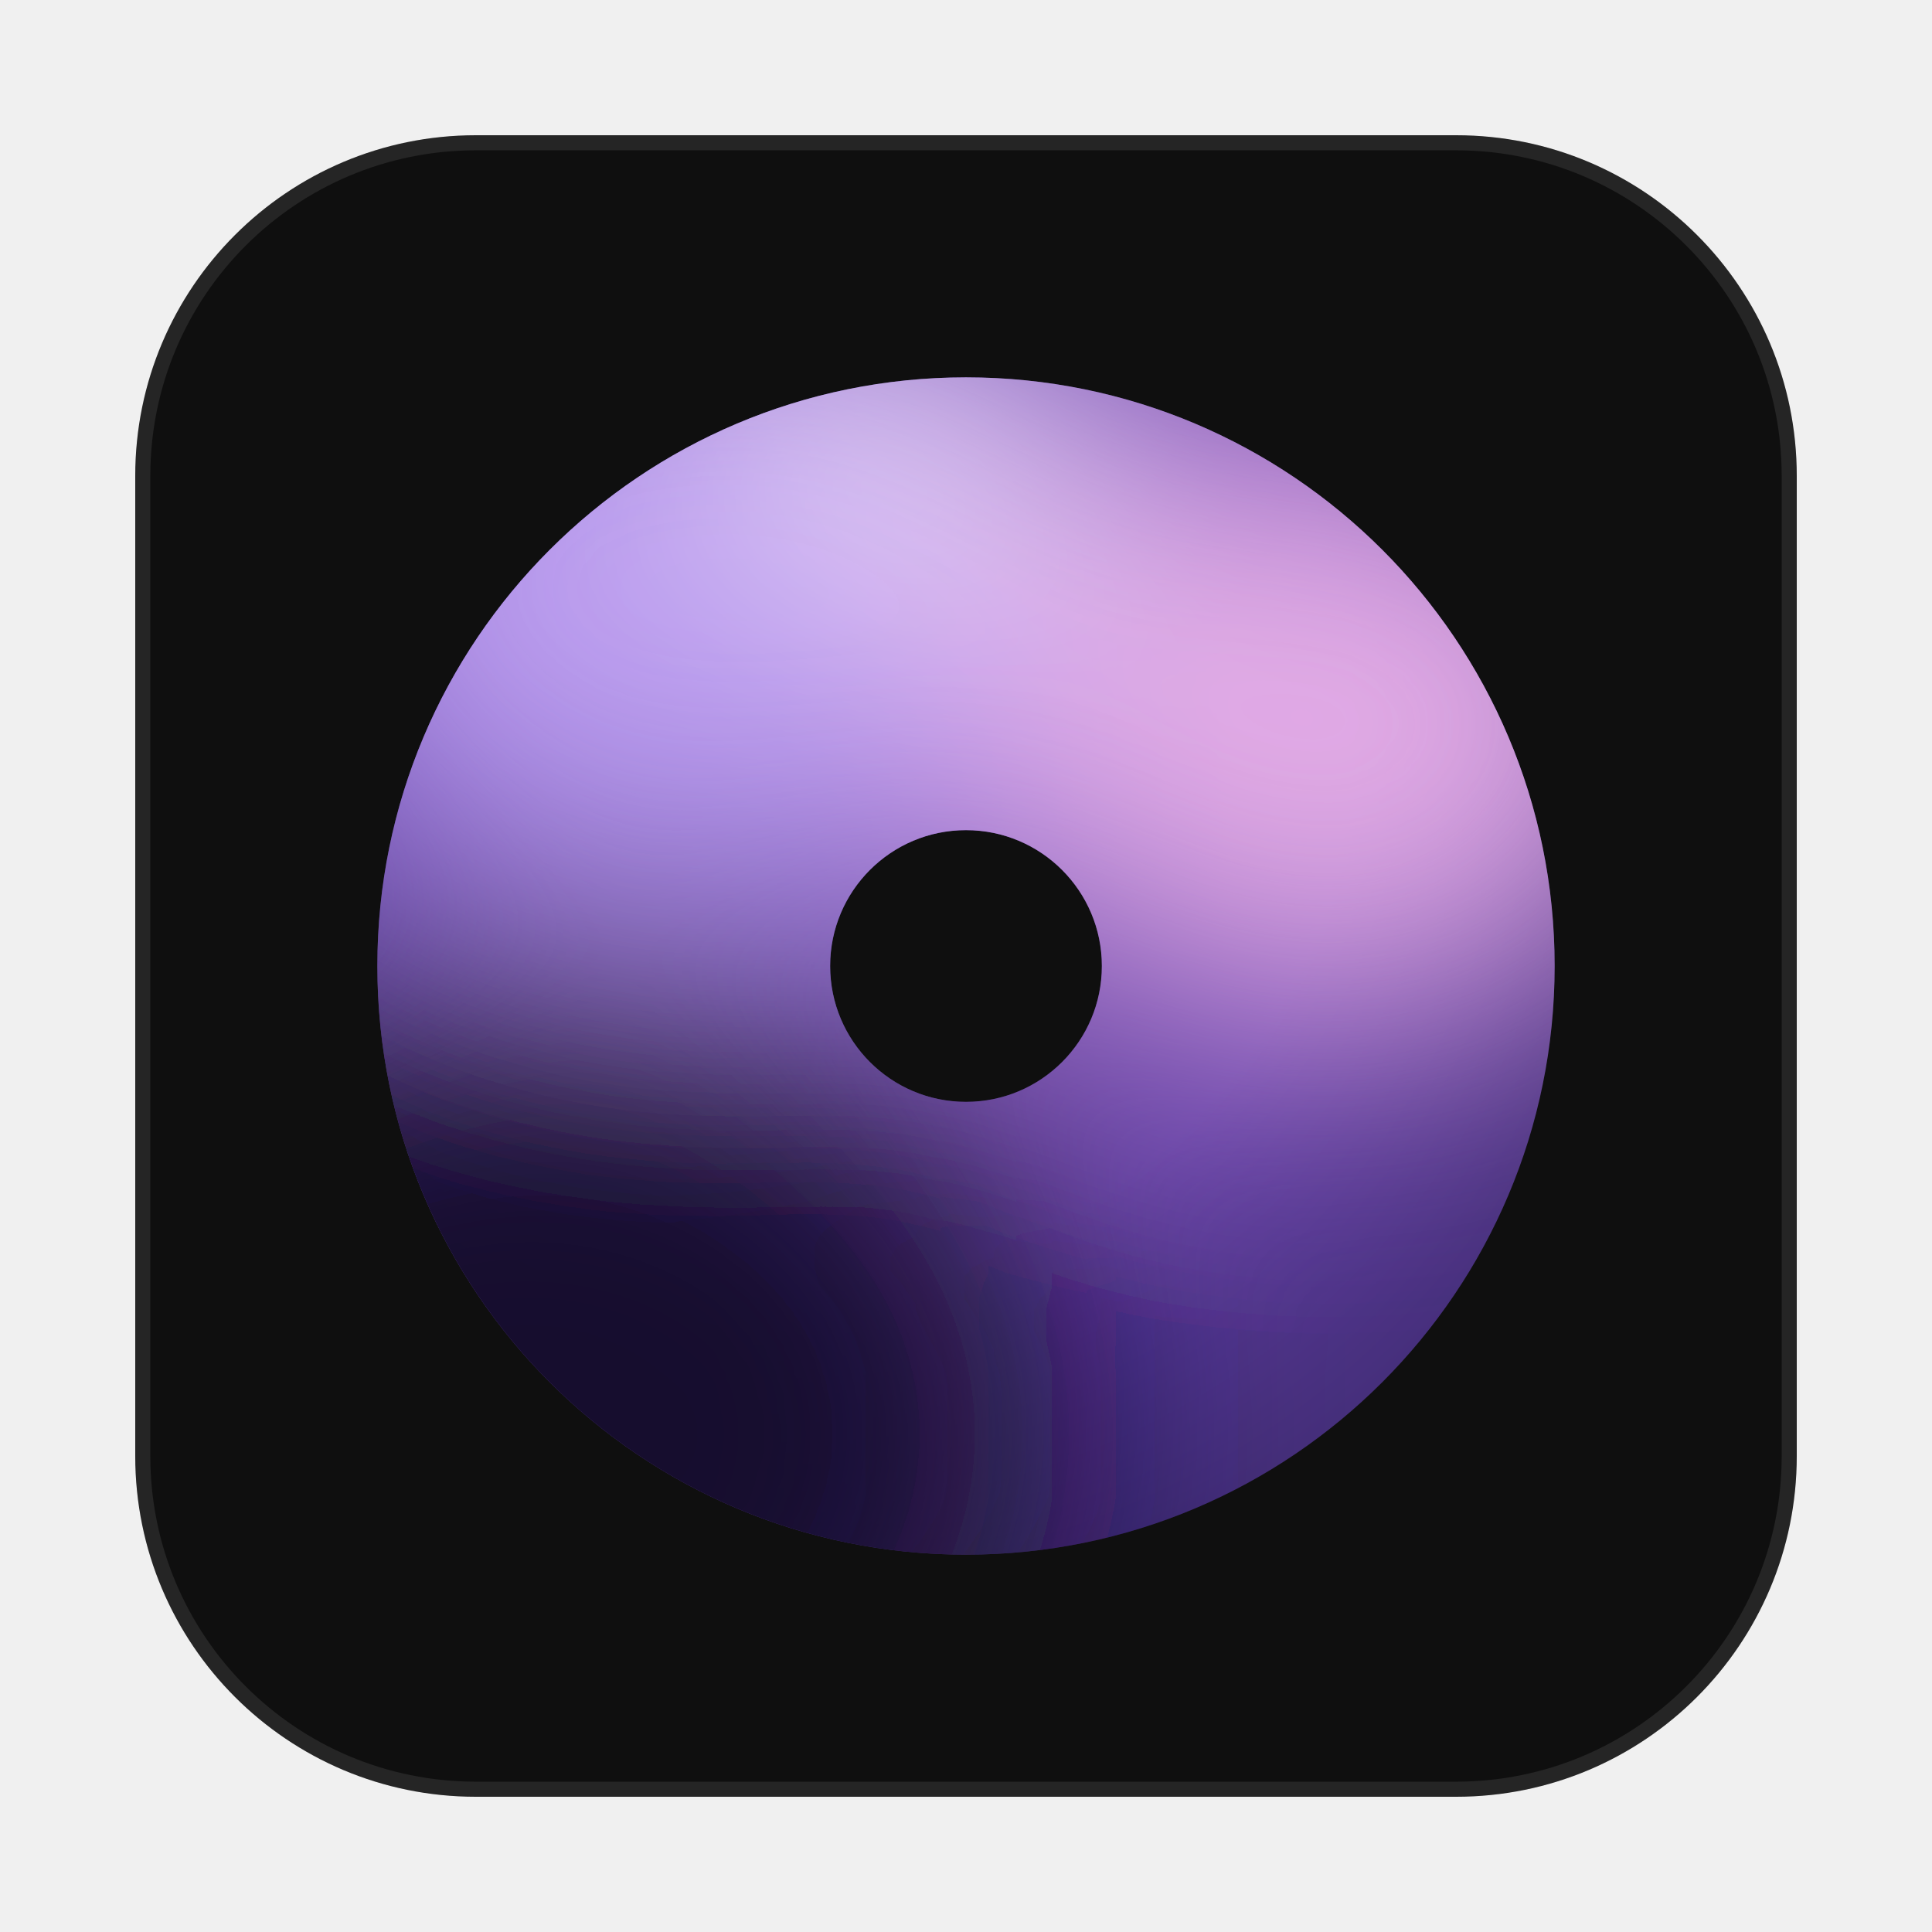
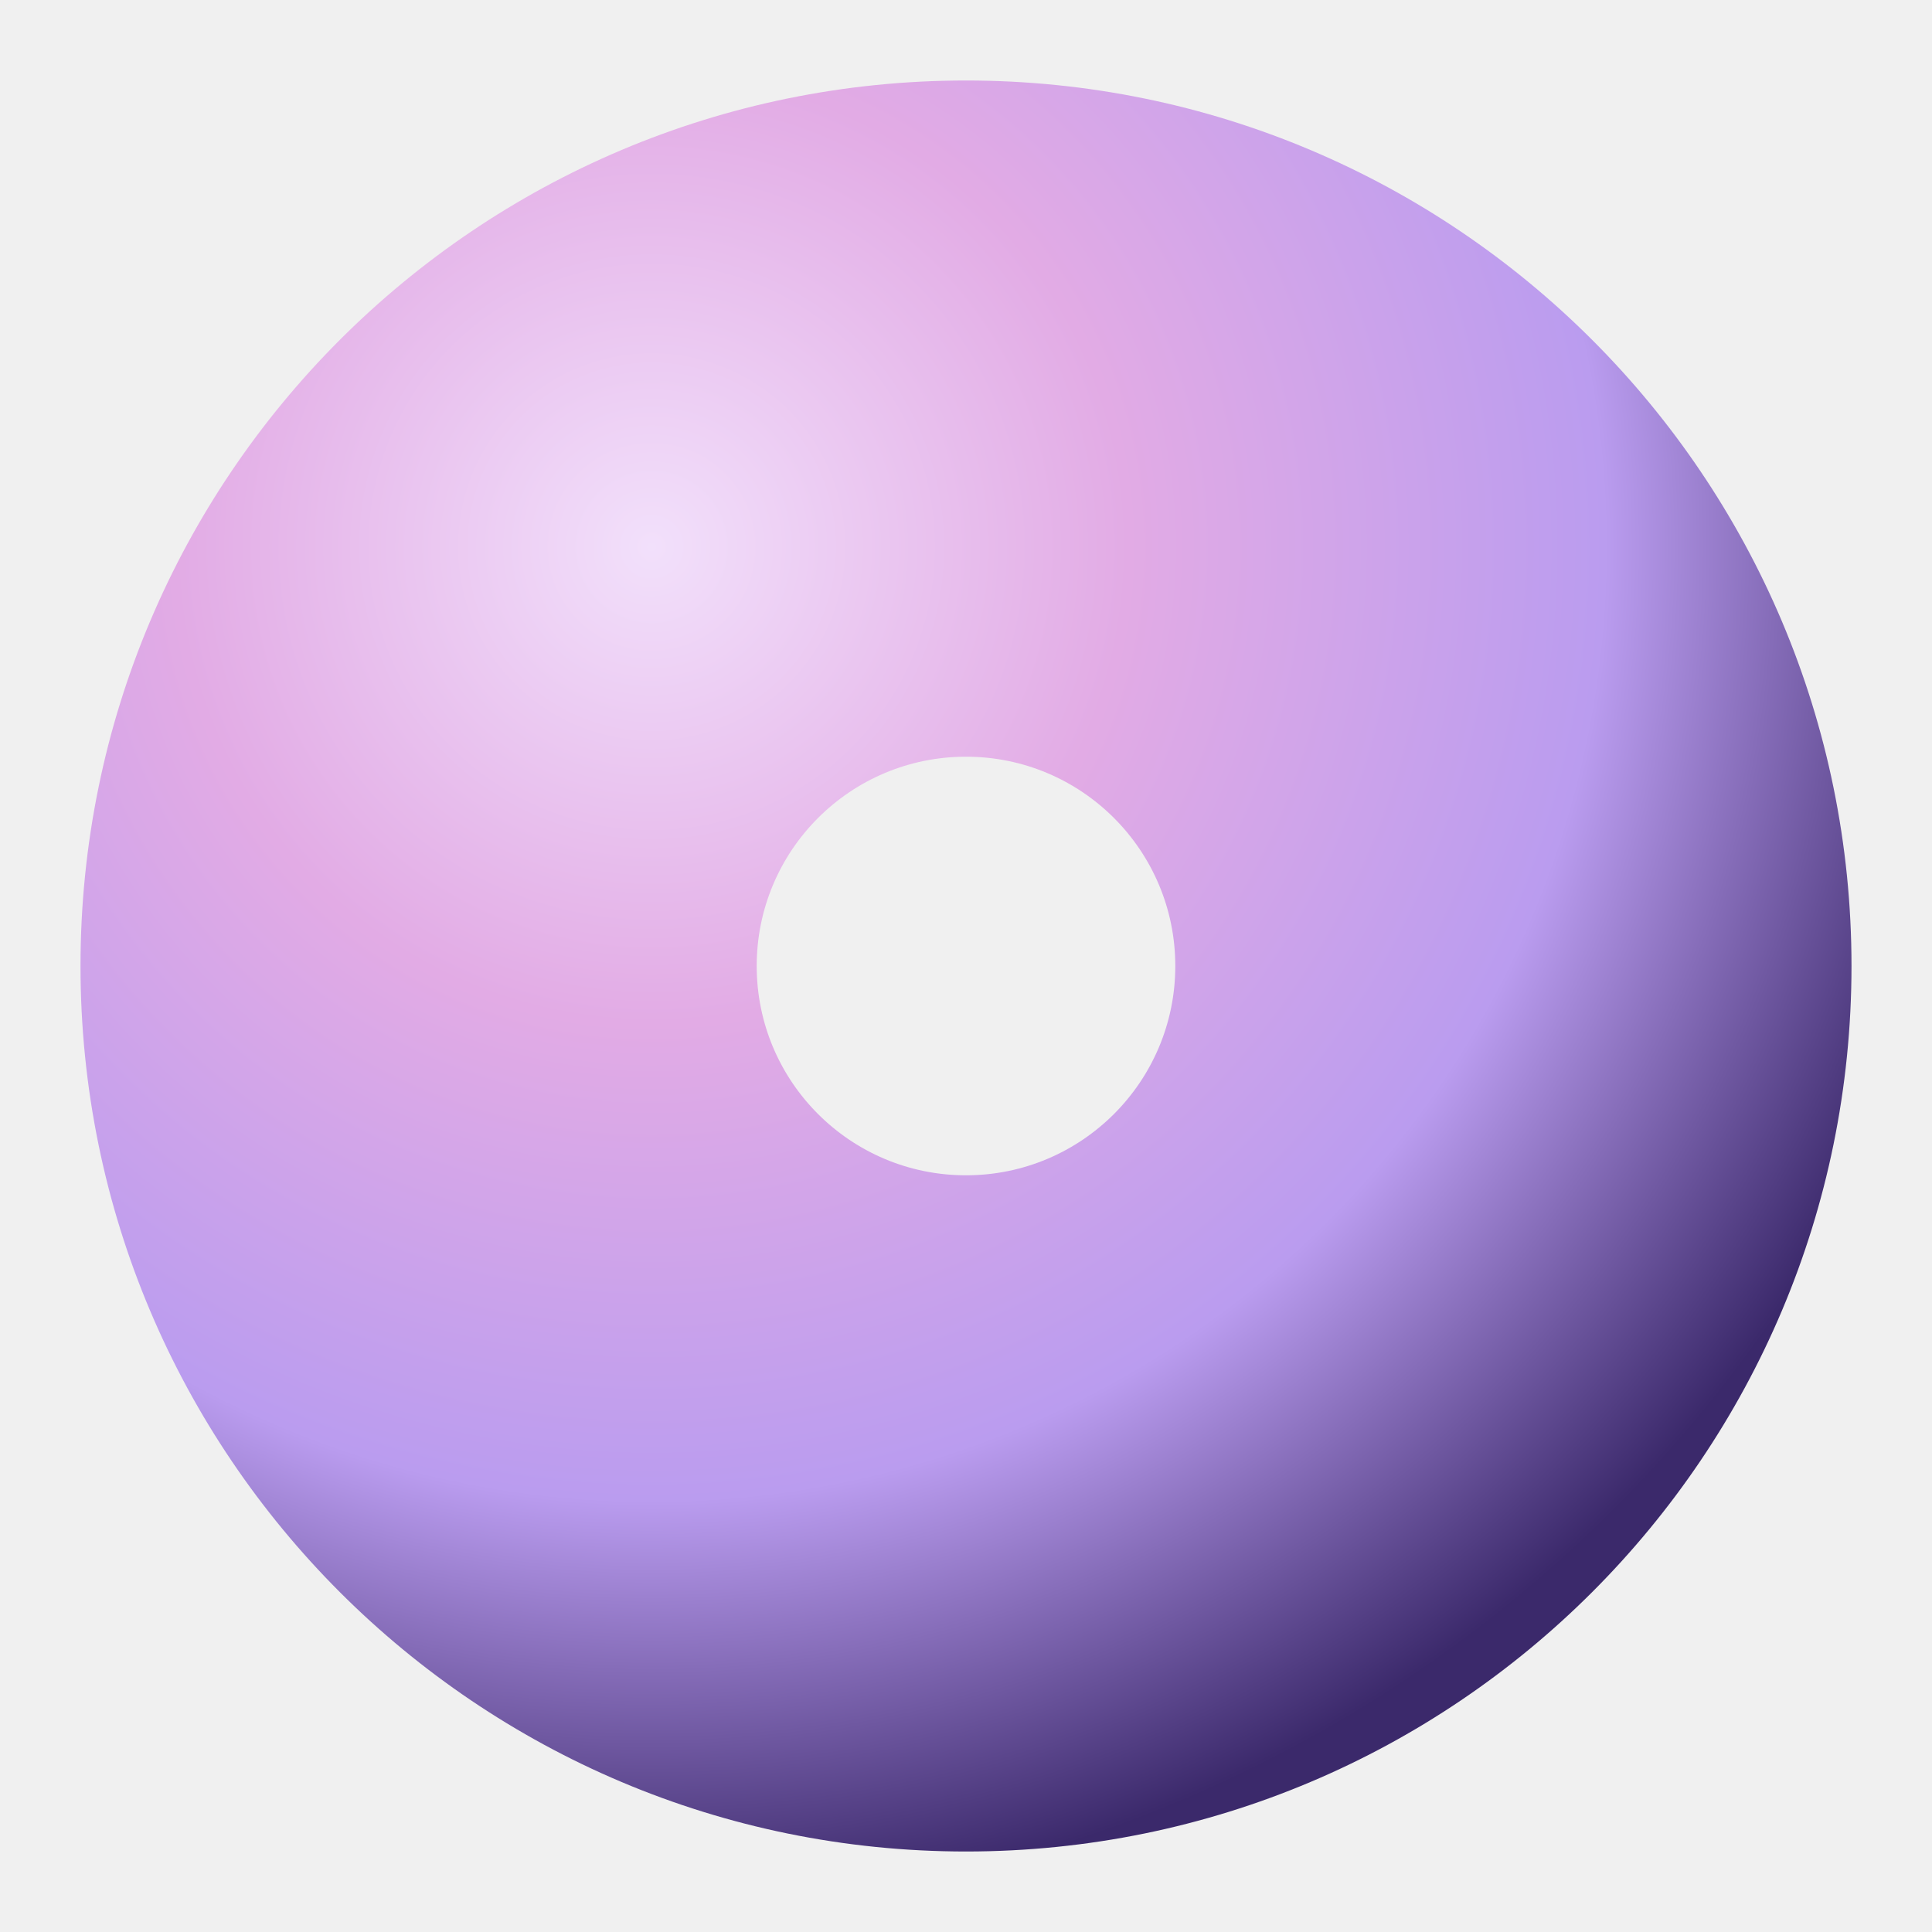
- <svg xmlns="http://www.w3.org/2000/svg" width="256" height="256" viewBox="0 0 256 256">
+ <svg xmlns="http://www.w3.org/2000/svg" width="256" height="256" viewBox="0 0 24 24">
  <defs>
-     <radialGradient id="glow" cx="0.36" cy="0.3" r="0.85">
-       <stop offset="0" stop-color="#613ea6" />
-       <stop offset="0.55" stop-color="#613ea6" />
+     <radialGradient id="glow" cx="0.32" cy="0.26" r="0.78">
+       <stop offset="0" stop-color="#f2e0fb" />
+       <stop offset="0.35" stop-color="#e2abe5" />
+       <stop offset="0.7" stop-color="#ba9cef" />
      <stop offset="1" stop-color="#3b296b" />
    </radialGradient>
-     <filter id="soft" x="-50%" y="-50%" width="200%" height="200%">
-       <feGaussianBlur stdDeviation="18" />
-     </filter>
-     <clipPath id="disc">
-       <path fill-rule="evenodd" clip-rule="evenodd" d="M50 128a78 78 0 1 0 156 0a78 78 0 1 0 -156 0zM110 128a18 18 0 1 1 36 0a18 18 0 1 1 -36 0z" />
-     </clipPath>
  </defs>
-   <rect x="17.92" y="17.92" width="220.16" height="220.16" rx="45.13" fill="#0f0f0f" />
-   <rect x="18.92" y="18.92" width="218.16" height="218.16" rx="44.13" fill="none" stroke="#ffffff" stroke-opacity="0.09" stroke-width="2" />
-   <g clip-path="url(#disc)">
-     <rect x="50" y="50" width="156" height="156" fill="url(#glow)" />
-     <g filter="url(#soft)">
-       <ellipse cx="70" cy="190" rx="70" ry="60" fill="#16102f" />
-       <ellipse cx="96" cy="78" rx="62" ry="44" fill="#ba9cef" />
-       <ellipse cx="176" cy="96" rx="48" ry="40" fill="#e2abe5" />
-       <ellipse cx="120" cy="58" rx="26" ry="16" fill="#f2e0fb" />
-     </g>
-   </g>
+   <path fill="url(#glow)" fill-rule="evenodd" d="M1 12a11 11 0 1 0 22 0a11 11 0 1 0 -22 0zM9.4 12a2.6 2.6 0 1 1 5.2 0a2.6 2.6 0 1 1 -5.2 0z" />
</svg>
